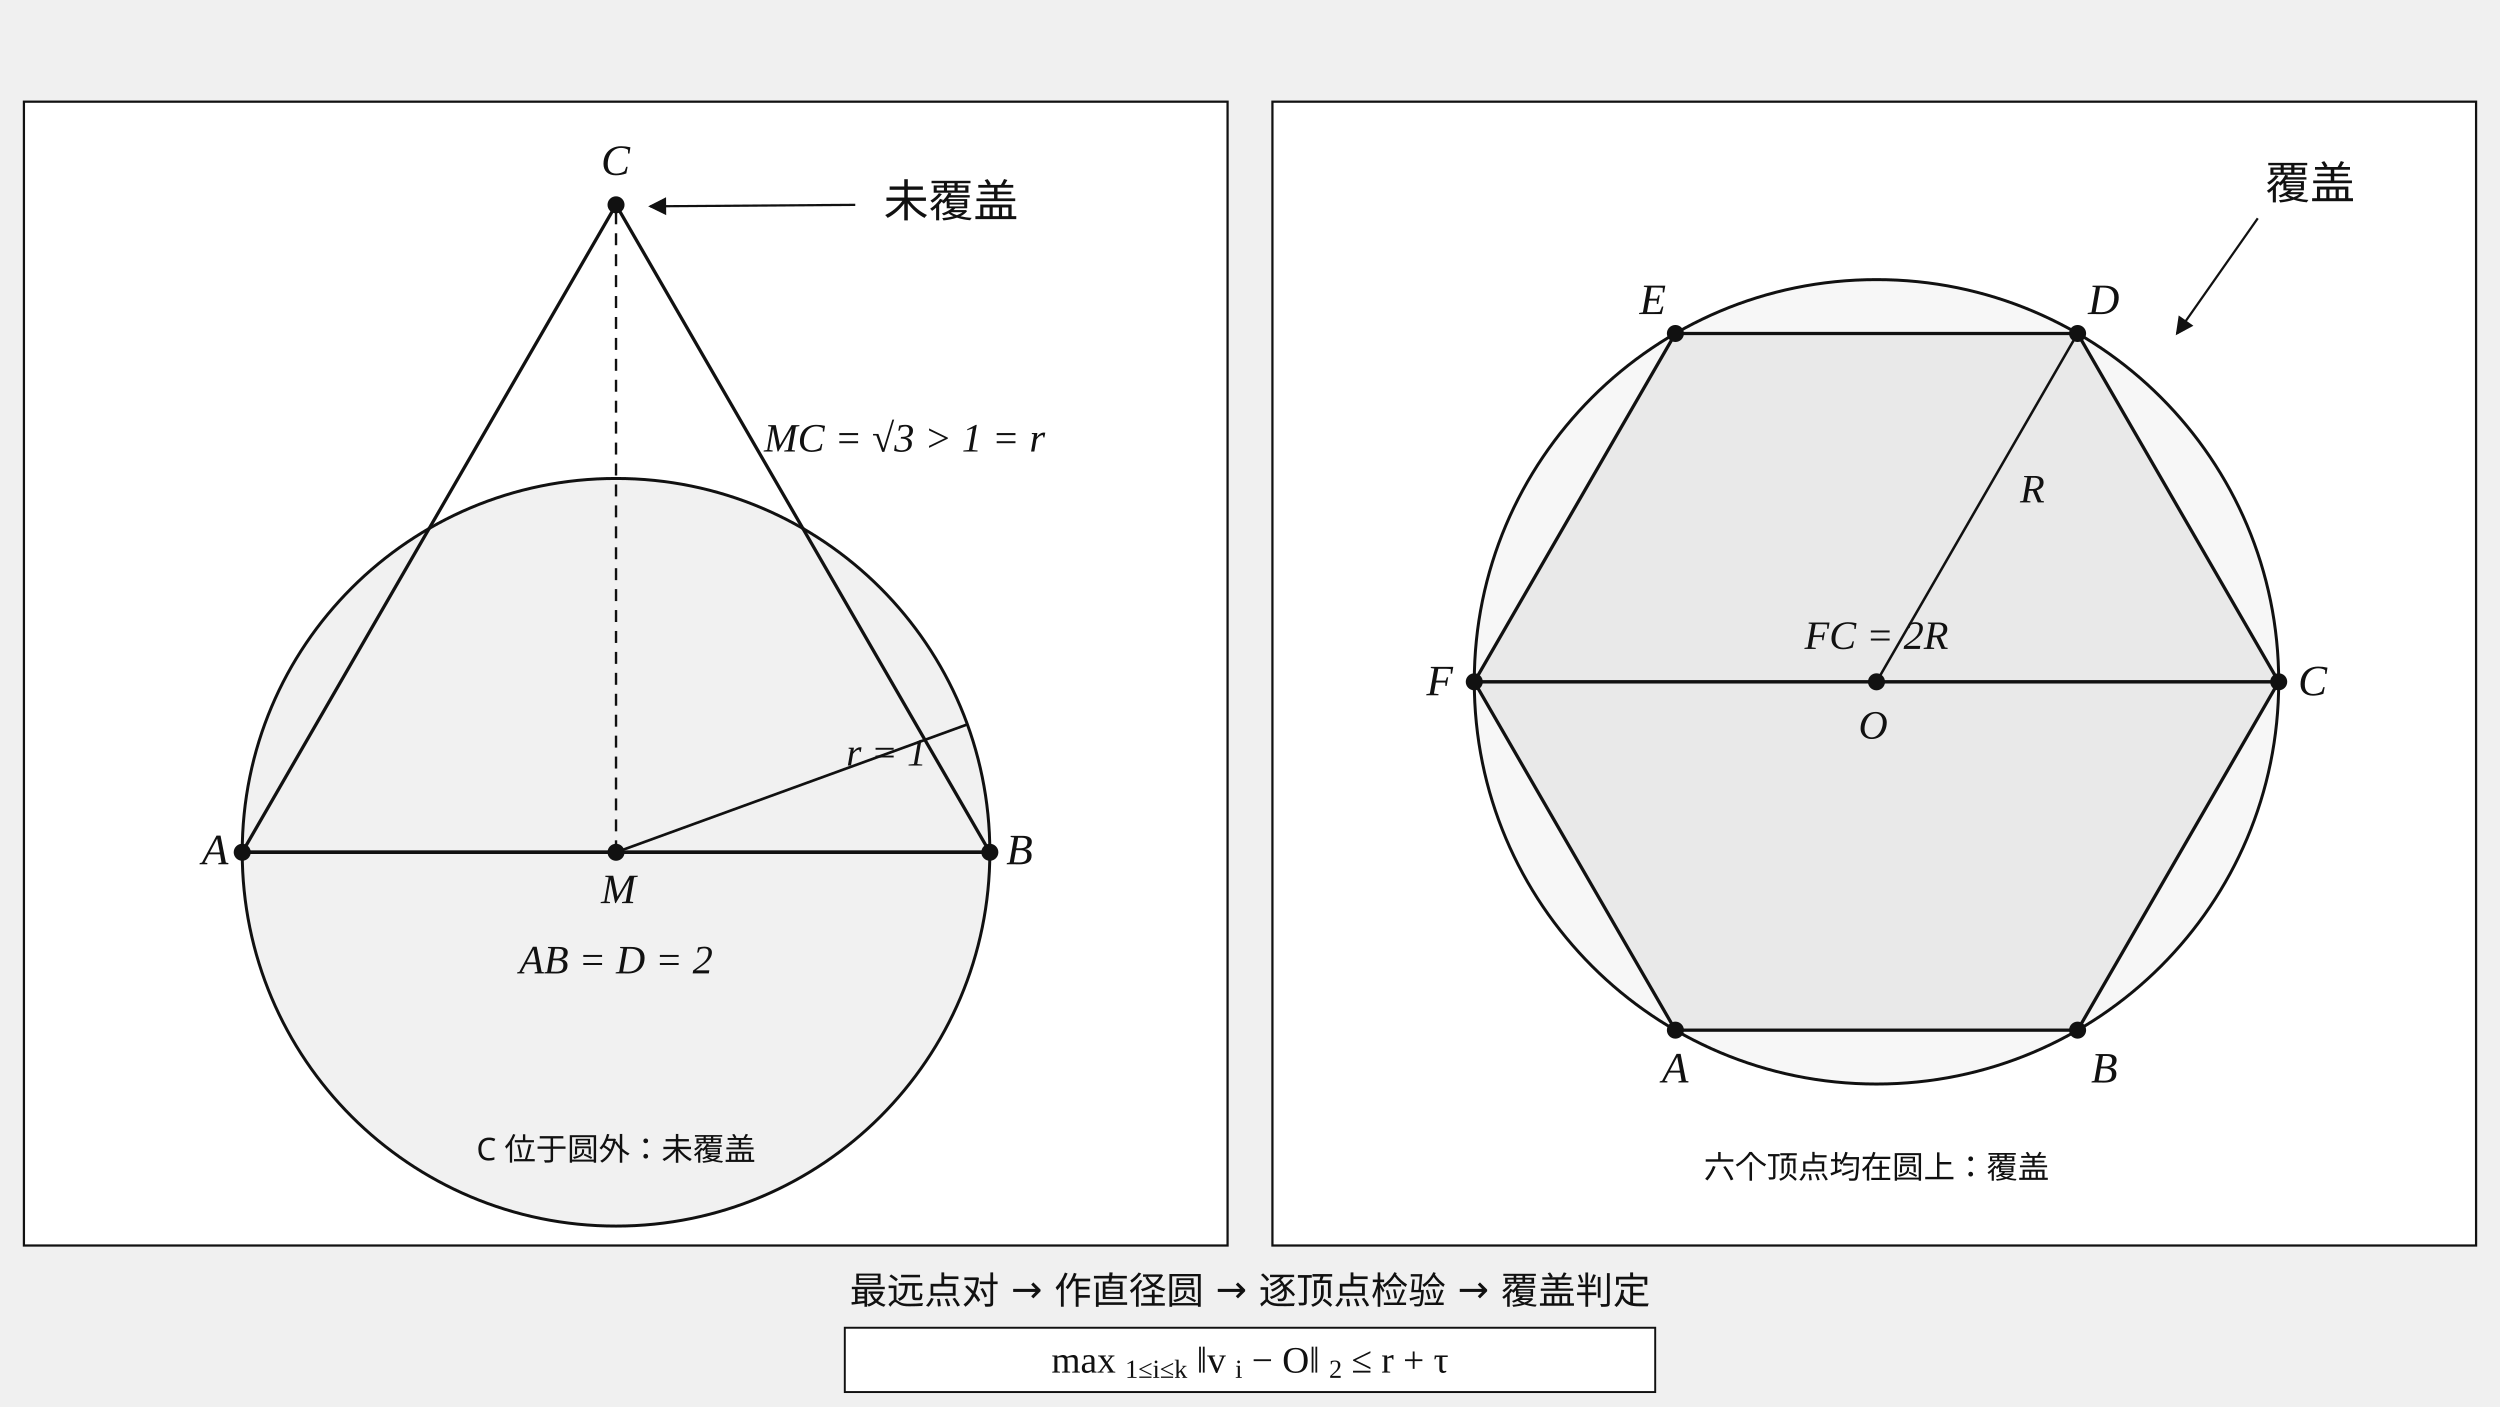
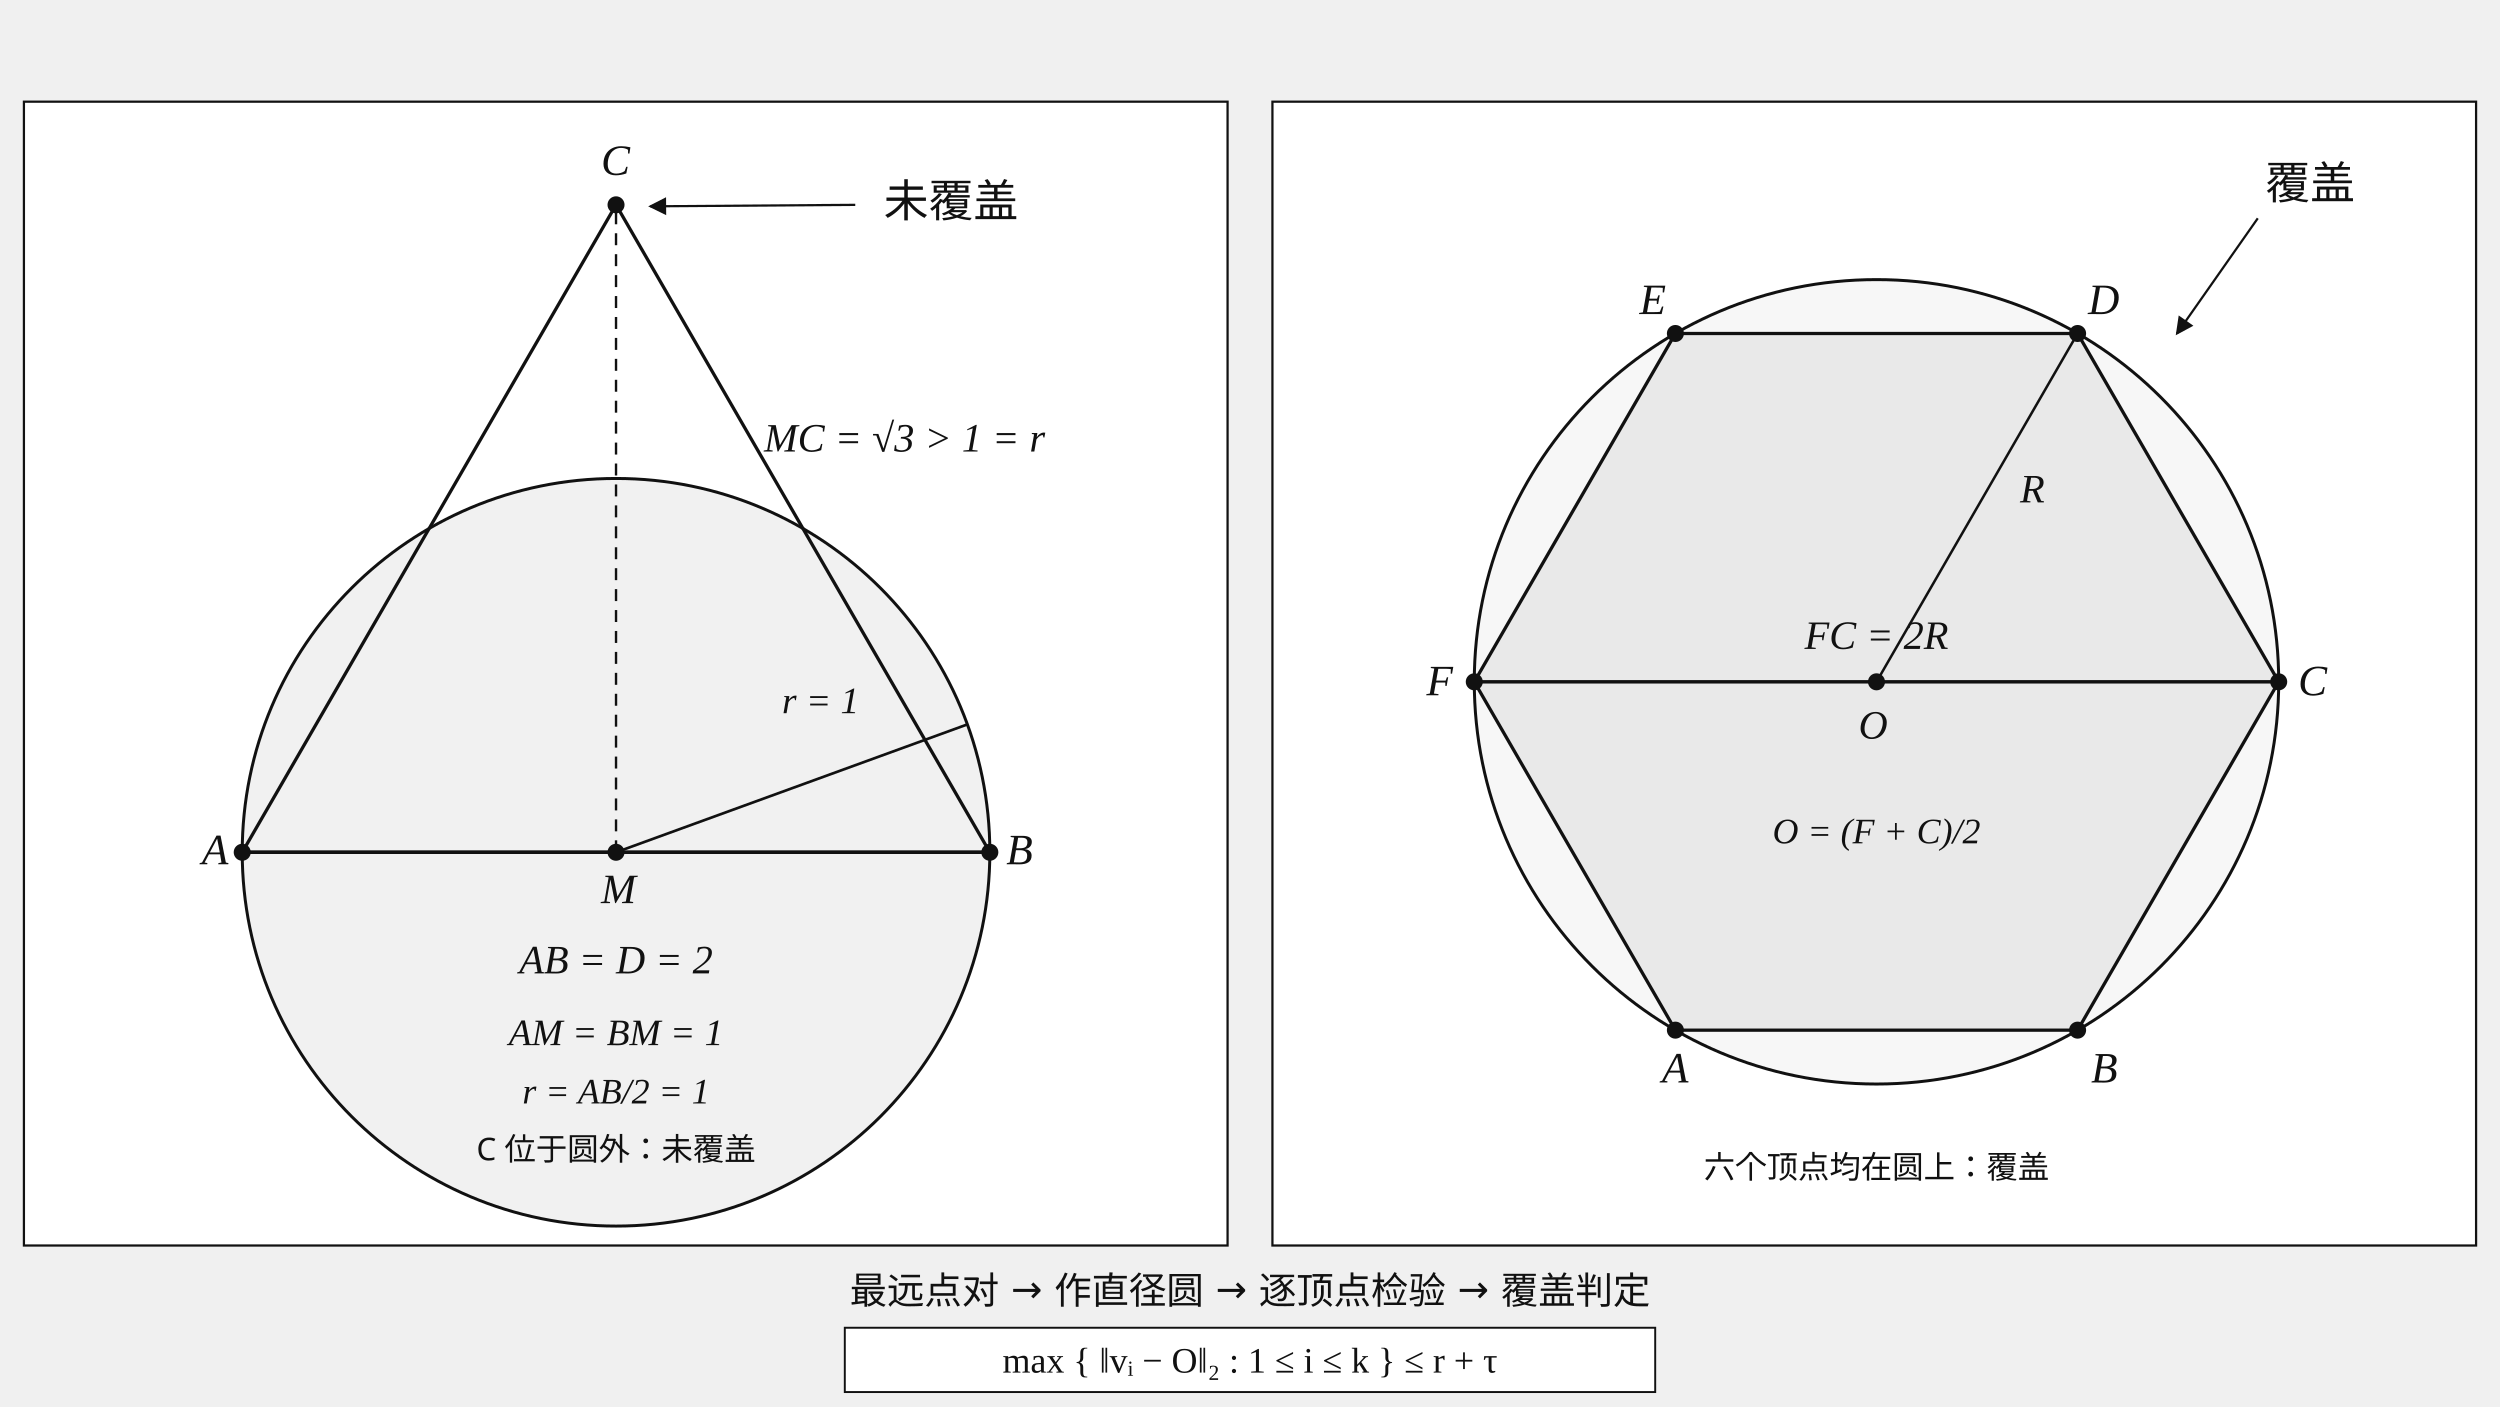
<svg xmlns="http://www.w3.org/2000/svg" width="1672" height="941" viewBox="0 0 1672 941" role="img" aria-label="Diameter circle counterexample and covering example">
  <defs>
    <marker id="arrow" markerWidth="8" markerHeight="8" refX="7" refY="4" orient="auto" markerUnits="strokeWidth">
      <path d="M0,0 L8,4 L0,8 Z" fill="#111" />
    </marker>
  </defs>
  <g id="panel-frames" fill="white" stroke="#111" stroke-width="1.5">
    <rect id="panel-counterexample" x="16" y="68" width="805" height="765" />
    <rect id="panel-covered-example" x="851" y="68" width="805" height="765" />
  </g>
  <g id="equilateral-counterexample">
    <g id="diameter-circle-AB">
      <circle id="disk-B-M-1" cx="412.0" cy="570.0" r="250.0" fill="#f1f1f1" stroke="#111" stroke-width="2" />
    </g>
    <g id="region-triangle-ABC">
      <polygon points="162,570 662,570 412,136.987" fill="none" stroke="#111" stroke-width="2.2" />
    </g>
    <g id="measurements-triangle" fill="none" stroke="#111" stroke-width="1.6">
      <line x1="162" y1="570" x2="662" y2="570" id="diameter-AB" stroke-width="2.3" />
      <line x1="412" y1="570" x2="412" y2="136.987" id="altitude-MC" stroke-dasharray="8 6" />
      <line x1="412" y1="570" x2="646.923" y2="484.495" id="radius-M-to-circle" stroke-width="1.8" />
    </g>
    <g id="vertices-and-midpoint-triangle" fill="#111">
      <circle id="node-A-triangle" cx="162" cy="570" r="5.7" />
      <circle id="node-B-triangle" cx="662" cy="570" r="5.7" />
      <circle id="node-C-triangle" cx="412" cy="136.987" r="5.7" />
      <circle id="node-M-triangle" cx="412" cy="570" r="5.7" />
    </g>
    <g id="native-editable-labels-triangle">
      <text id="label-A-triangle" x="135" y="578" font-size="29" font-family="Times New Roman, Cambria Math, serif" fill="#111" font-style="italic">
        <tspan>A</tspan>
      </text>
      <text id="label-B-triangle" x="673" y="578" font-size="29" font-family="Times New Roman, Cambria Math, serif" fill="#111" font-style="italic">
        <tspan>B</tspan>
      </text>
      <text id="label-C-triangle" x="402" y="116.987" font-size="29" font-family="Times New Roman, Cambria Math, serif" fill="#111" font-style="italic">
        <tspan>C</tspan>
      </text>
      <text id="label-M" x="402" y="604" font-size="28" font-family="Times New Roman, Cambria Math, serif" fill="#111" font-style="italic">
        <tspan>M</tspan>
      </text>
      <text id="label-AB-equals-2" x="412" y="651" font-size="27" font-family="Times New Roman, Cambria Math, serif" fill="#111" text-anchor="middle" font-style="italic">
        <tspan>AB = D = 2</tspan>
      </text>
-       <text id="label-radius-one" x="566" y="512" font-size="26" font-family="Times New Roman, Cambria Math, serif" fill="#111" font-style="italic">
+       <text id="label-AM-BM-equal-one" x="412" y="699" font-size="25" font-family="Times New Roman, Cambria Math, serif" fill="#111" text-anchor="middle" font-style="italic">
+         <tspan>AM = BM = 1</tspan>
+       </text>
+       <text id="label-radius-one" x="523" y="477" font-size="25" font-family="Times New Roman, Cambria Math, serif" fill="#111" font-style="italic">
        <tspan>r = 1</tspan>
+       </text>
+       <text id="label-radius-from-AB" x="412" y="738" font-size="24" font-family="Times New Roman, Cambria Math, serif" fill="#111" text-anchor="middle" font-style="italic">
+         <tspan>r = AB/2 = 1</tspan>
      </text>
      <text id="label-height-inequality" x="511" y="302" font-size="27" font-family="Times New Roman, Cambria Math, serif" fill="#111" font-style="italic">
        <tspan>MC = √3 &gt; 1 = r</tspan>
      </text>
      <text id="label-left-conclusion" x="412" y="776" font-size="21" font-family="Microsoft YaHei, SimHei, sans-serif" fill="#111" text-anchor="middle">
        <tspan>C 位于圆外：未覆盖</tspan>
      </text>
      <text id="label-not-covered" x="591" y="145" font-size="30" font-family="Microsoft YaHei, SimHei, sans-serif" fill="#111">
        <tspan>未覆盖</tspan>
      </text>
    </g>
    <line x1="572" y1="137" x2="435" y2="137.987" id="leader-uncovered-C" stroke="#111" stroke-width="1.5" marker-end="url(#arrow)" />
  </g>
  <g id="regular-hexagon-covered-example">
    <g id="diameter-circle-FC">
      <circle id="disk-B-O-R" cx="1255.0" cy="456.0" r="269.0" fill="#f7f7f7" stroke="#111" stroke-width="2" />
    </g>
    <g id="region-hexagon-ABCDEF">
      <polygon points="1120.5,688.961 1389.5,688.961 1524,456 1389.5,223.039 1120.5,223.039 986,456" fill="#e9e9e9" stroke="#111" stroke-width="2.2" />
    </g>
    <g id="measurements-hexagon" fill="none" stroke="#111">
      <line x1="986" y1="456" x2="1524" y2="456" id="diameter-FC" stroke-width="2.3" />
      <line x1="1255" y1="456" x2="1389.5" y2="223.039" id="radius-O-D" stroke-width="1.7" />
    </g>
    <g id="vertices-and-center-hexagon" fill="#111">
      <circle id="node-C-hexagon" cx="1524" cy="456" r="5.7" />
      <circle id="node-D-hexagon" cx="1389.5" cy="223.039" r="5.7" />
      <circle id="node-E-hexagon" cx="1120.5" cy="223.039" r="5.7" />
      <circle id="node-F-hexagon" cx="986" cy="456" r="5.7" />
      <circle id="node-A-hexagon" cx="1120.5" cy="688.961" r="5.7" />
      <circle id="node-B-hexagon" cx="1389.5" cy="688.961" r="5.7" />
      <circle id="node-O" cx="1255.0" cy="456.0" r="5.7" />
    </g>
    <g id="native-editable-labels-hexagon">
      <text id="label-C-hexagon" x="1537" y="465" font-size="29" font-family="Times New Roman, Cambria Math, serif" fill="#111" font-style="italic">
        <tspan>C</tspan>
      </text>
      <text id="label-D-hexagon" x="1396.5" y="210.039" font-size="29" font-family="Times New Roman, Cambria Math, serif" fill="#111" font-style="italic">
        <tspan>D</tspan>
      </text>
      <text id="label-E-hexagon" x="1096.5" y="210.039" font-size="29" font-family="Times New Roman, Cambria Math, serif" fill="#111" font-style="italic">
        <tspan>E</tspan>
      </text>
      <text id="label-F-hexagon" x="954" y="465" font-size="29" font-family="Times New Roman, Cambria Math, serif" fill="#111" font-style="italic">
        <tspan>F</tspan>
      </text>
      <text id="label-A-hexagon" x="1111.5" y="723.961" font-size="29" font-family="Times New Roman, Cambria Math, serif" fill="#111" font-style="italic">
        <tspan>A</tspan>
      </text>
      <text id="label-B-hexagon" x="1398.5" y="723.961" font-size="29" font-family="Times New Roman, Cambria Math, serif" fill="#111" font-style="italic">
        <tspan>B</tspan>
      </text>
      <text id="label-O" x="1243" y="494" font-size="27" font-family="Times New Roman, Cambria Math, serif" fill="#111" font-style="italic">
        <tspan>O</tspan>
      </text>
+       <text id="label-O-midpoint" x="1255" y="564" font-size="24" font-family="Times New Roman, Cambria Math, serif" fill="#111" text-anchor="middle" font-style="italic">
+         <tspan>O = (F + C)/2</tspan>
+       </text>
      <text id="label-FC-equals-2R" x="1255" y="434" font-size="27" font-family="Times New Roman, Cambria Math, serif" fill="#111" text-anchor="middle" font-style="italic">
        <tspan>FC = 2R</tspan>
      </text>
      <text id="label-radius-R" x="1351" y="336" font-size="27" font-family="Times New Roman, Cambria Math, serif" fill="#111" font-style="italic">
        <tspan>R</tspan>
      </text>
      <text id="label-right-conclusion" x="1255" y="788" font-size="21" font-family="Microsoft YaHei, SimHei, sans-serif" fill="#111" text-anchor="middle">
        <tspan>六个顶点均在圆上：覆盖</tspan>
      </text>
      <text id="label-covered" x="1515" y="133" font-size="30" font-family="Microsoft YaHei, SimHei, sans-serif" fill="#111">
        <tspan>覆盖</tspan>
      </text>
    </g>
    <line x1="1510" y1="146" x2="1456" y2="223" id="leader-covered-circle" stroke="#111" stroke-width="1.5" marker-end="url(#arrow)" />
  </g>
  <g id="coverage-test-footer">
    <text id="label-algorithm-flow" x="836" y="872" font-size="25" font-family="Microsoft YaHei, SimHei, sans-serif" fill="#111" text-anchor="middle">
      <tspan>最远点对  →  作直径圆  →  逐顶点检验  →  覆盖判定</tspan>
    </text>
    <rect id="criterion-box" x="565" y="888" width="542" height="43" fill="white" stroke="#111" stroke-width="1.3" />
-     <text id="label-vertex-criterion" x="836" y="918" font-size="25" font-family="Times New Roman, Cambria Math, serif" fill="#111" text-anchor="middle">
-       <tspan>max</tspan>
-       <tspan font-size="70%" baseline-shift="sub">1≤i≤k</tspan>
-       <tspan> ‖v</tspan>
-       <tspan font-size="70%" baseline-shift="sub">i</tspan>
-       <tspan> − O‖</tspan>
-       <tspan font-size="70%" baseline-shift="sub">2</tspan>
-       <tspan> ≤ r + τ</tspan>
+     <text id="label-vertex-criterion" x="836" y="918" font-size="24" font-family="Times New Roman, Cambria Math, serif" fill="#111" text-anchor="middle">
+       <tspan>max { ‖vᵢ − O‖₂ : 1 ≤ i ≤ k } ≤ r + τ</tspan>
    </text>
  </g>
</svg>
